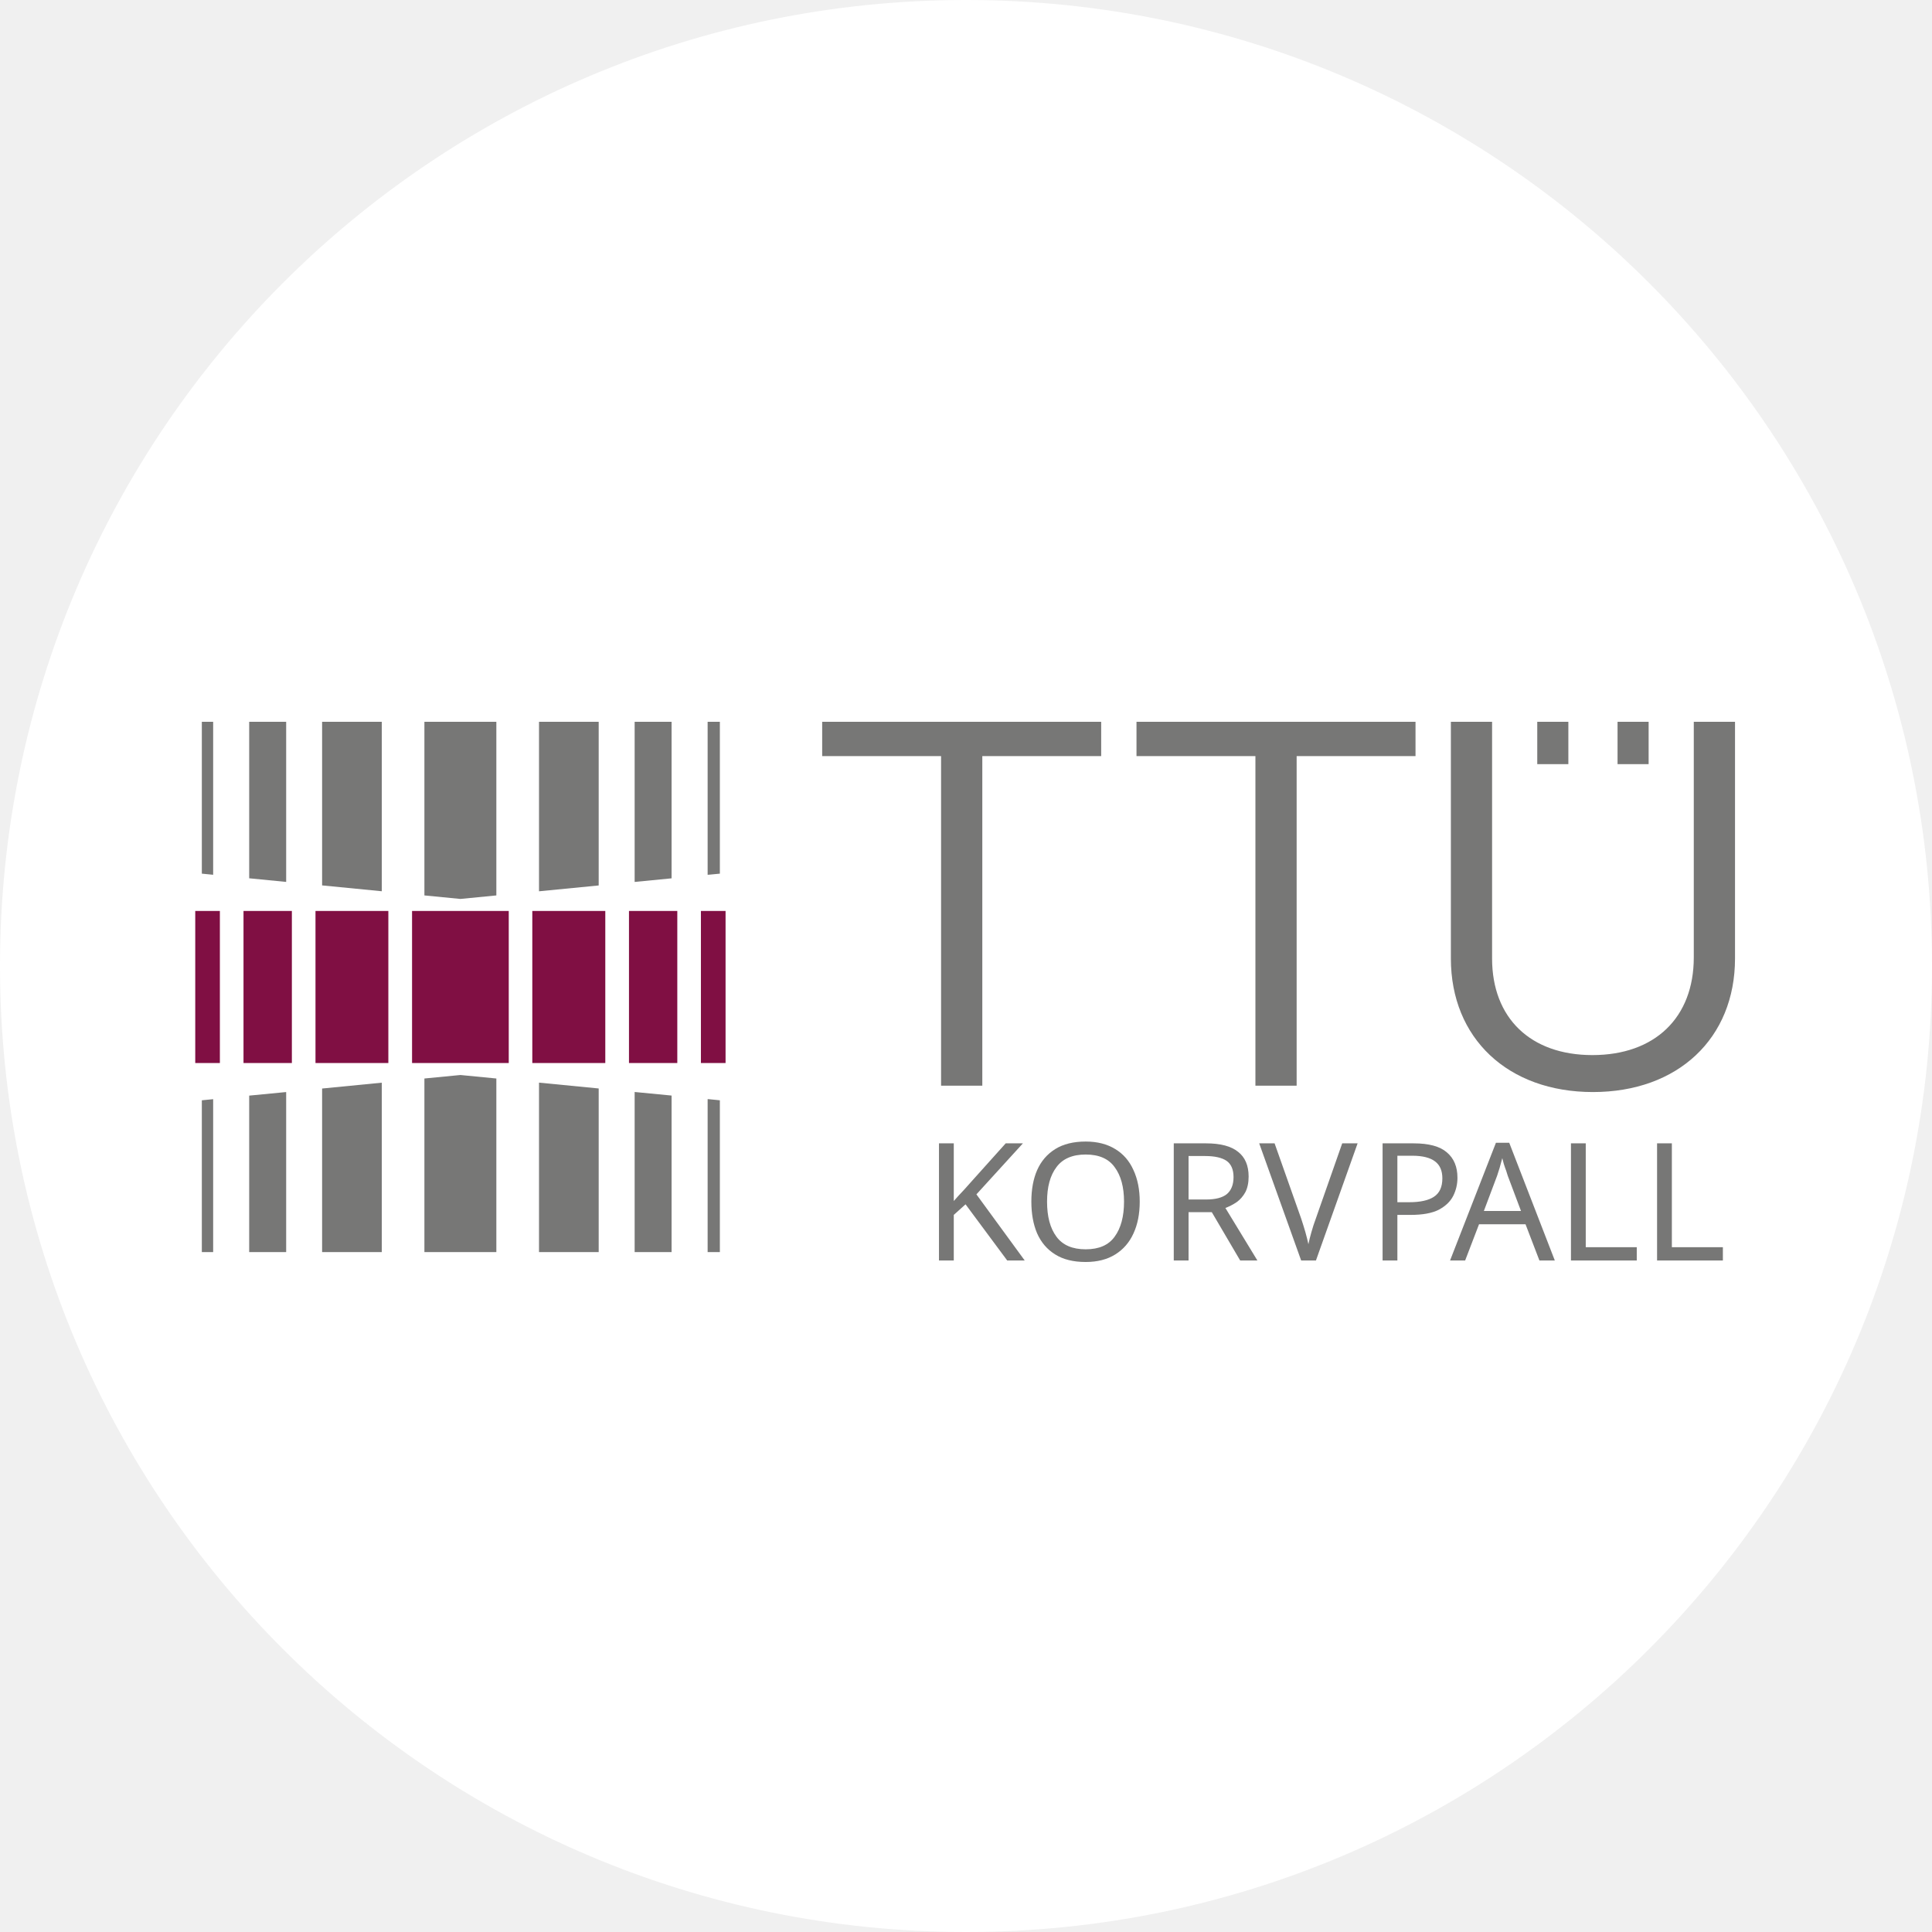
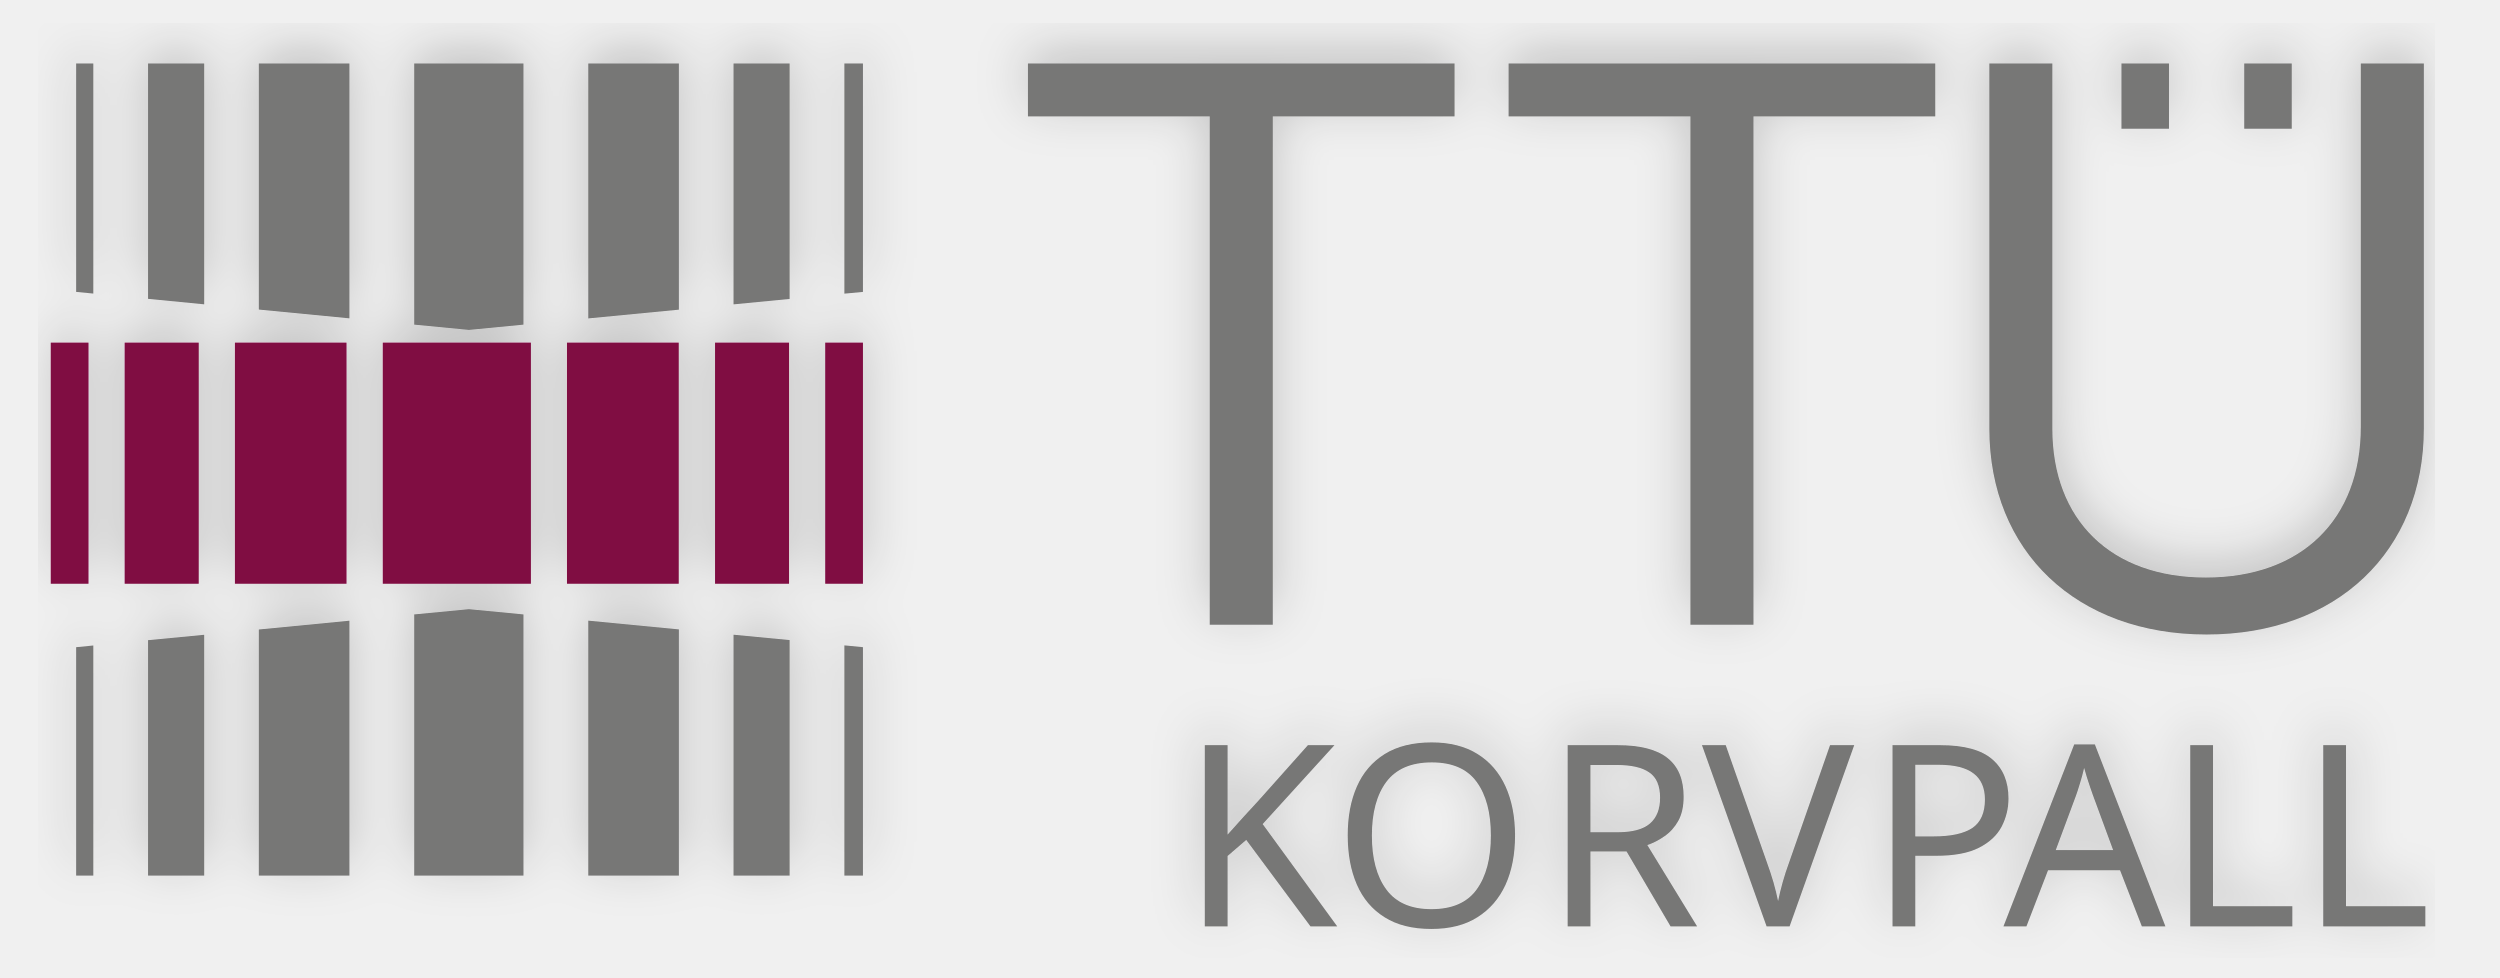
- <svg xmlns="http://www.w3.org/2000/svg" xmlns:xlink="http://www.w3.org/1999/xlink" width="100px" height="100px" viewBox="0 0 100 100" version="1.1">
+ <svg xmlns="http://www.w3.org/2000/svg" width="197px" height="77px" viewBox="0 0 197 77" version="1.1">
  <defs>
-     <circle id="path-1" cx="50" cy="50" r="50" />
+     <filter x="-0.5%" y="-4.6%" width="100.9%" height="107.9%" filterUnits="objectBoundingBox" id="filter-1">
+       <feOffset dx="0" dy="-1" in="SourceAlpha" result="shadowOffsetOuter1" />
+       <feGaussianBlur stdDeviation="2" in="shadowOffsetOuter1" result="shadowBlurOuter1" />
+       <feColorMatrix values="0 0 0 0 0   0 0 0 0 0   0 0 0 0 0  0 0 0 0.2 0" type="matrix" in="shadowBlurOuter1" result="shadowMatrixOuter1" />
+       <feMerge>
+         <feMergeNode in="shadowMatrixOuter1" />
+         <feMergeNode in="SourceGraphic" />
+       </feMerge>
+     </filter>
  </defs>
  <g id="web" stroke="none" stroke-width="1" fill="none" fill-rule="evenodd">
-     <g id="Desktop-HD" transform="translate(-380, -641)">
-       <g id="Group-8" transform="translate(380, 641)">
-         <g id="Group-7">
-           <g id="ttu">
-             <g id="Group-19">
-               <mask id="mask-2" fill="white">
-                 <use xlink:href="#path-1" />
-               </mask>
-               <use id="Oval-2" fill="#FFFFFF" xlink:href="#path-1" />
-               <g id="TTU_BB_logo_est" mask="url(#mask-2)">
-                 <g transform="translate(10, 37)">
-                   <path d="M22.849,8.649 L24.761,8.462 L24.761,0.359 L22.849,0.359 L22.849,8.649 Z M17.899,9.133 L20.988,8.831 L20.988,0.359 L17.899,0.359 L17.899,9.133 Z M26.627,0.359 L26.627,8.279 L26.722,8.272 L27.26,8.22 L27.26,0.359 L26.627,0.359 Z M2.898,8.46 L4.812,8.648 L4.812,0.359 L2.898,0.359 L2.898,8.46 Z M11.967,9.347 L13.831,9.529 L15.691,9.347 L15.691,0.359 L11.967,0.359 L11.967,9.347 Z M0.447,8.22 L1.033,8.278 L1.033,0.359 L0.447,0.359 L0.447,8.22 Z M6.672,8.828 L9.761,9.131 L9.761,0.359 L6.672,0.359 L6.672,8.828 Z" id="Fill-1" fill="#777776" fill-rule="evenodd" />
-                   <path d="M22.849,27.808 L24.761,27.808 L24.761,19.706 L22.849,19.521 L22.849,27.808 Z M17.899,27.808 L20.988,27.808 L20.988,19.339 L17.899,19.037 L17.899,27.808 Z M27.26,27.808 L27.26,19.951 L26.722,19.897 L26.627,19.889 L26.627,27.808 L27.26,27.808 Z M2.898,27.808 L4.812,27.808 L4.812,19.524 L2.898,19.709 L2.898,27.808 Z M11.967,27.808 L15.691,27.808 L15.691,18.823 L13.831,18.642 L11.967,18.823 L11.967,27.808 Z M0.447,27.808 L1.033,27.808 L1.033,19.893 L0.447,19.951 L0.447,27.808 Z M6.672,27.808 L9.761,27.808 L9.761,19.039 L6.672,19.342 L6.672,27.808 Z" id="Fill-2" fill="#777776" fill-rule="evenodd" />
-                   <path d="M26.279,18.022 L27.555,18.022 L27.555,10.151 L26.279,10.151 L26.279,18.022 Z M22.556,18.022 L25.057,18.022 L25.057,10.151 L22.556,10.151 L22.556,18.022 Z M17.552,18.022 L21.33,18.022 L21.33,10.151 L17.552,10.151 L17.552,18.022 Z M11.328,18.022 L16.333,18.022 L16.333,10.151 L11.328,10.151 L11.328,18.022 Z M6.33,18.022 L10.101,18.022 L10.101,10.151 L6.33,10.151 L6.33,18.022 Z M2.604,18.022 L5.107,18.022 L5.107,10.151 L2.604,10.151 L2.604,18.022 Z M0.106,18.022 L1.381,18.022 L1.381,10.151 L0.106,10.151 L0.106,18.022 Z" id="Fill-3" fill="#800F43" fill-rule="evenodd" />
-                   <path d="M69.568,2.551 L71.178,2.551 L71.178,0.359 L69.568,0.359 L69.568,2.551 Z M73.724,2.551 L75.333,2.551 L75.333,0.359 L73.724,0.359 L73.724,2.551 Z M77.67,0.359 L77.67,12.556 C77.67,15.673 75.658,17.611 72.422,17.611 C69.22,17.611 67.23,15.695 67.23,12.61 L67.23,0.359 L65.097,0.359 L65.097,12.61 C65.097,16.744 68.05,19.524 72.449,19.524 C76.849,19.524 79.804,16.744 79.804,12.61 L79.804,0.359 L77.67,0.359 Z M32.556,2.137 L38.71,2.137 L38.71,19.195 L40.844,19.195 L40.844,2.137 L46.997,2.137 L46.997,0.359 L32.556,0.359 L32.556,2.137 Z M48.825,2.137 L54.98,2.137 L54.98,19.195 L57.114,19.195 L57.114,2.137 L63.267,2.137 L63.267,0.359 L48.825,0.359 L48.825,2.137 Z" id="Fill-4" fill="#777776" fill-rule="evenodd" />
-                   <text id="KORVPALL" fill="none" font-family="LucidaGrande, Lucida Grande" font-size="8.5" font-weight="normal">
-                     <tspan x="37.773" y="28.242" fill="#777776">KO</tspan>
-                     <tspan x="49.925" y="28.242" letter-spacing="-0.125" fill="#777776">R</tspan>
-                     <tspan x="55.175" y="28.242" fill="#777776">V</tspan>
-                     <tspan x="60.733" y="28.242" letter-spacing="-0.375" fill="#777776">P</tspan>
-                     <tspan x="65.056" y="28.242" fill="#777776">ALL</tspan>
-                   </text>
-                 </g>
-               </g>
-             </g>
+     <g id="Desktop-HD" transform="translate(-160, -921)">
+       <g id="Group-2" filter="url(#filter-1)" transform="translate(0, 880)">
+         <g id="Group" transform="translate(164, 21)">
+           <g id="ttu" transform="translate(0, 25)">
+             <path d="M53.801,18.985 L58.223,18.557 L58.223,0 L53.801,0 L53.801,18.985 Z M42.355,20.093 L49.497,19.402 L49.497,0 L42.355,0 L42.355,20.093 Z M62.536,0 L62.536,18.137 L62.756,18.121 L64,18.002 L64,0 L62.536,0 Z M7.666,18.551 L12.092,18.982 L12.092,0 L7.666,0 L7.666,18.551 Z M28.639,20.583 L32.948,21 L37.25,20.583 L37.25,0 L28.639,0 L28.639,20.583 Z M2,18.002 L3.354,18.134 L3.354,0 L2,0 L2,18.002 Z M16.394,19.395 L23.535,20.088 L23.535,0 L16.394,0 L16.394,19.395 Z" id="Fill-1" fill="#777776" />
+             <path d="M53.801,64 L58.223,64 L58.223,45.437 L53.801,45.013 L53.801,64 Z M42.355,64 L49.497,64 L49.497,44.596 L42.355,43.905 L42.355,64 Z M64,64 L64,45.998 L62.756,45.875 L62.536,45.857 L62.536,64 L64,64 Z M7.666,64 L12.092,64 L12.092,45.019 L7.666,45.444 L7.666,64 Z M28.639,64 L37.25,64 L37.25,43.415 L32.948,43 L28.639,43.415 L28.639,64 Z M2,64 L3.354,64 L3.354,45.864 L2,45.998 L2,64 Z M16.394,64 L23.535,64 L23.535,43.909 L16.394,44.603 L16.394,64 Z" id="Fill-2" fill="#777776" />
+             <path d="M61.026,41 L64,41 L64,22 L61.026,22 L61.026,41 Z M52.345,41 L58.176,41 L58.176,22 L52.345,22 L52.345,41 Z M40.678,41 L49.485,41 L49.485,22 L40.678,22 L40.678,41 Z M26.164,41 L37.836,41 L37.836,22 L26.164,22 L26.164,41 Z M14.512,41 L23.304,41 L23.304,22 L14.512,22 L14.512,41 Z M5.824,41 L11.66,41 L11.66,22 L5.824,22 L5.824,41 Z M0,41 L2.973,41 L2.973,22 L0,22 L0,41 Z" id="Fill-3" fill="#800F43" />
+             <path d="M163.169,5.146 L166.917,5.146 L166.917,0 L163.169,0 L163.169,5.146 Z M172.844,5.146 L176.591,5.146 L176.591,0 L172.844,0 L172.844,5.146 Z M182.03,0 L182.03,28.638 C182.03,35.958 177.348,40.508 169.813,40.508 C162.359,40.508 157.726,36.009 157.726,28.765 L157.726,0 L152.758,0 L152.758,28.765 C152.758,38.473 159.635,45 169.875,45 C180.119,45 187,38.473 187,28.765 L187,0 L182.03,0 Z M77,4.174 L91.326,4.174 L91.326,44.228 L96.296,44.228 L96.296,4.174 L110.62,4.174 L110.62,0 L77,0 L77,4.174 Z M114.877,4.174 L129.205,4.174 L129.205,44.228 L134.174,44.228 L134.174,4.174 L148.499,4.174 L148.499,0 L114.877,0 L114.877,4.174 Z" id="Fill-4" fill="#777776" />
+             <text id="KORVPALL" font-family="LucidaGrande, Lucida Grande" font-size="20" font-weight="normal" fill="#777776">
+               <tspan x="89" y="68">KO</tspan>
+               <tspan x="117.594" y="68" letter-spacing="-0.125">R</tspan>
+               <tspan x="130.115" y="68">V</tspan>
+               <tspan x="143.191" y="68" letter-spacing="-0.375">P</tspan>
+               <tspan x="153.871" y="68">ALL</tspan>
+             </text>
          </g>
        </g>
      </g>
    </g>
  </g>
</svg>
